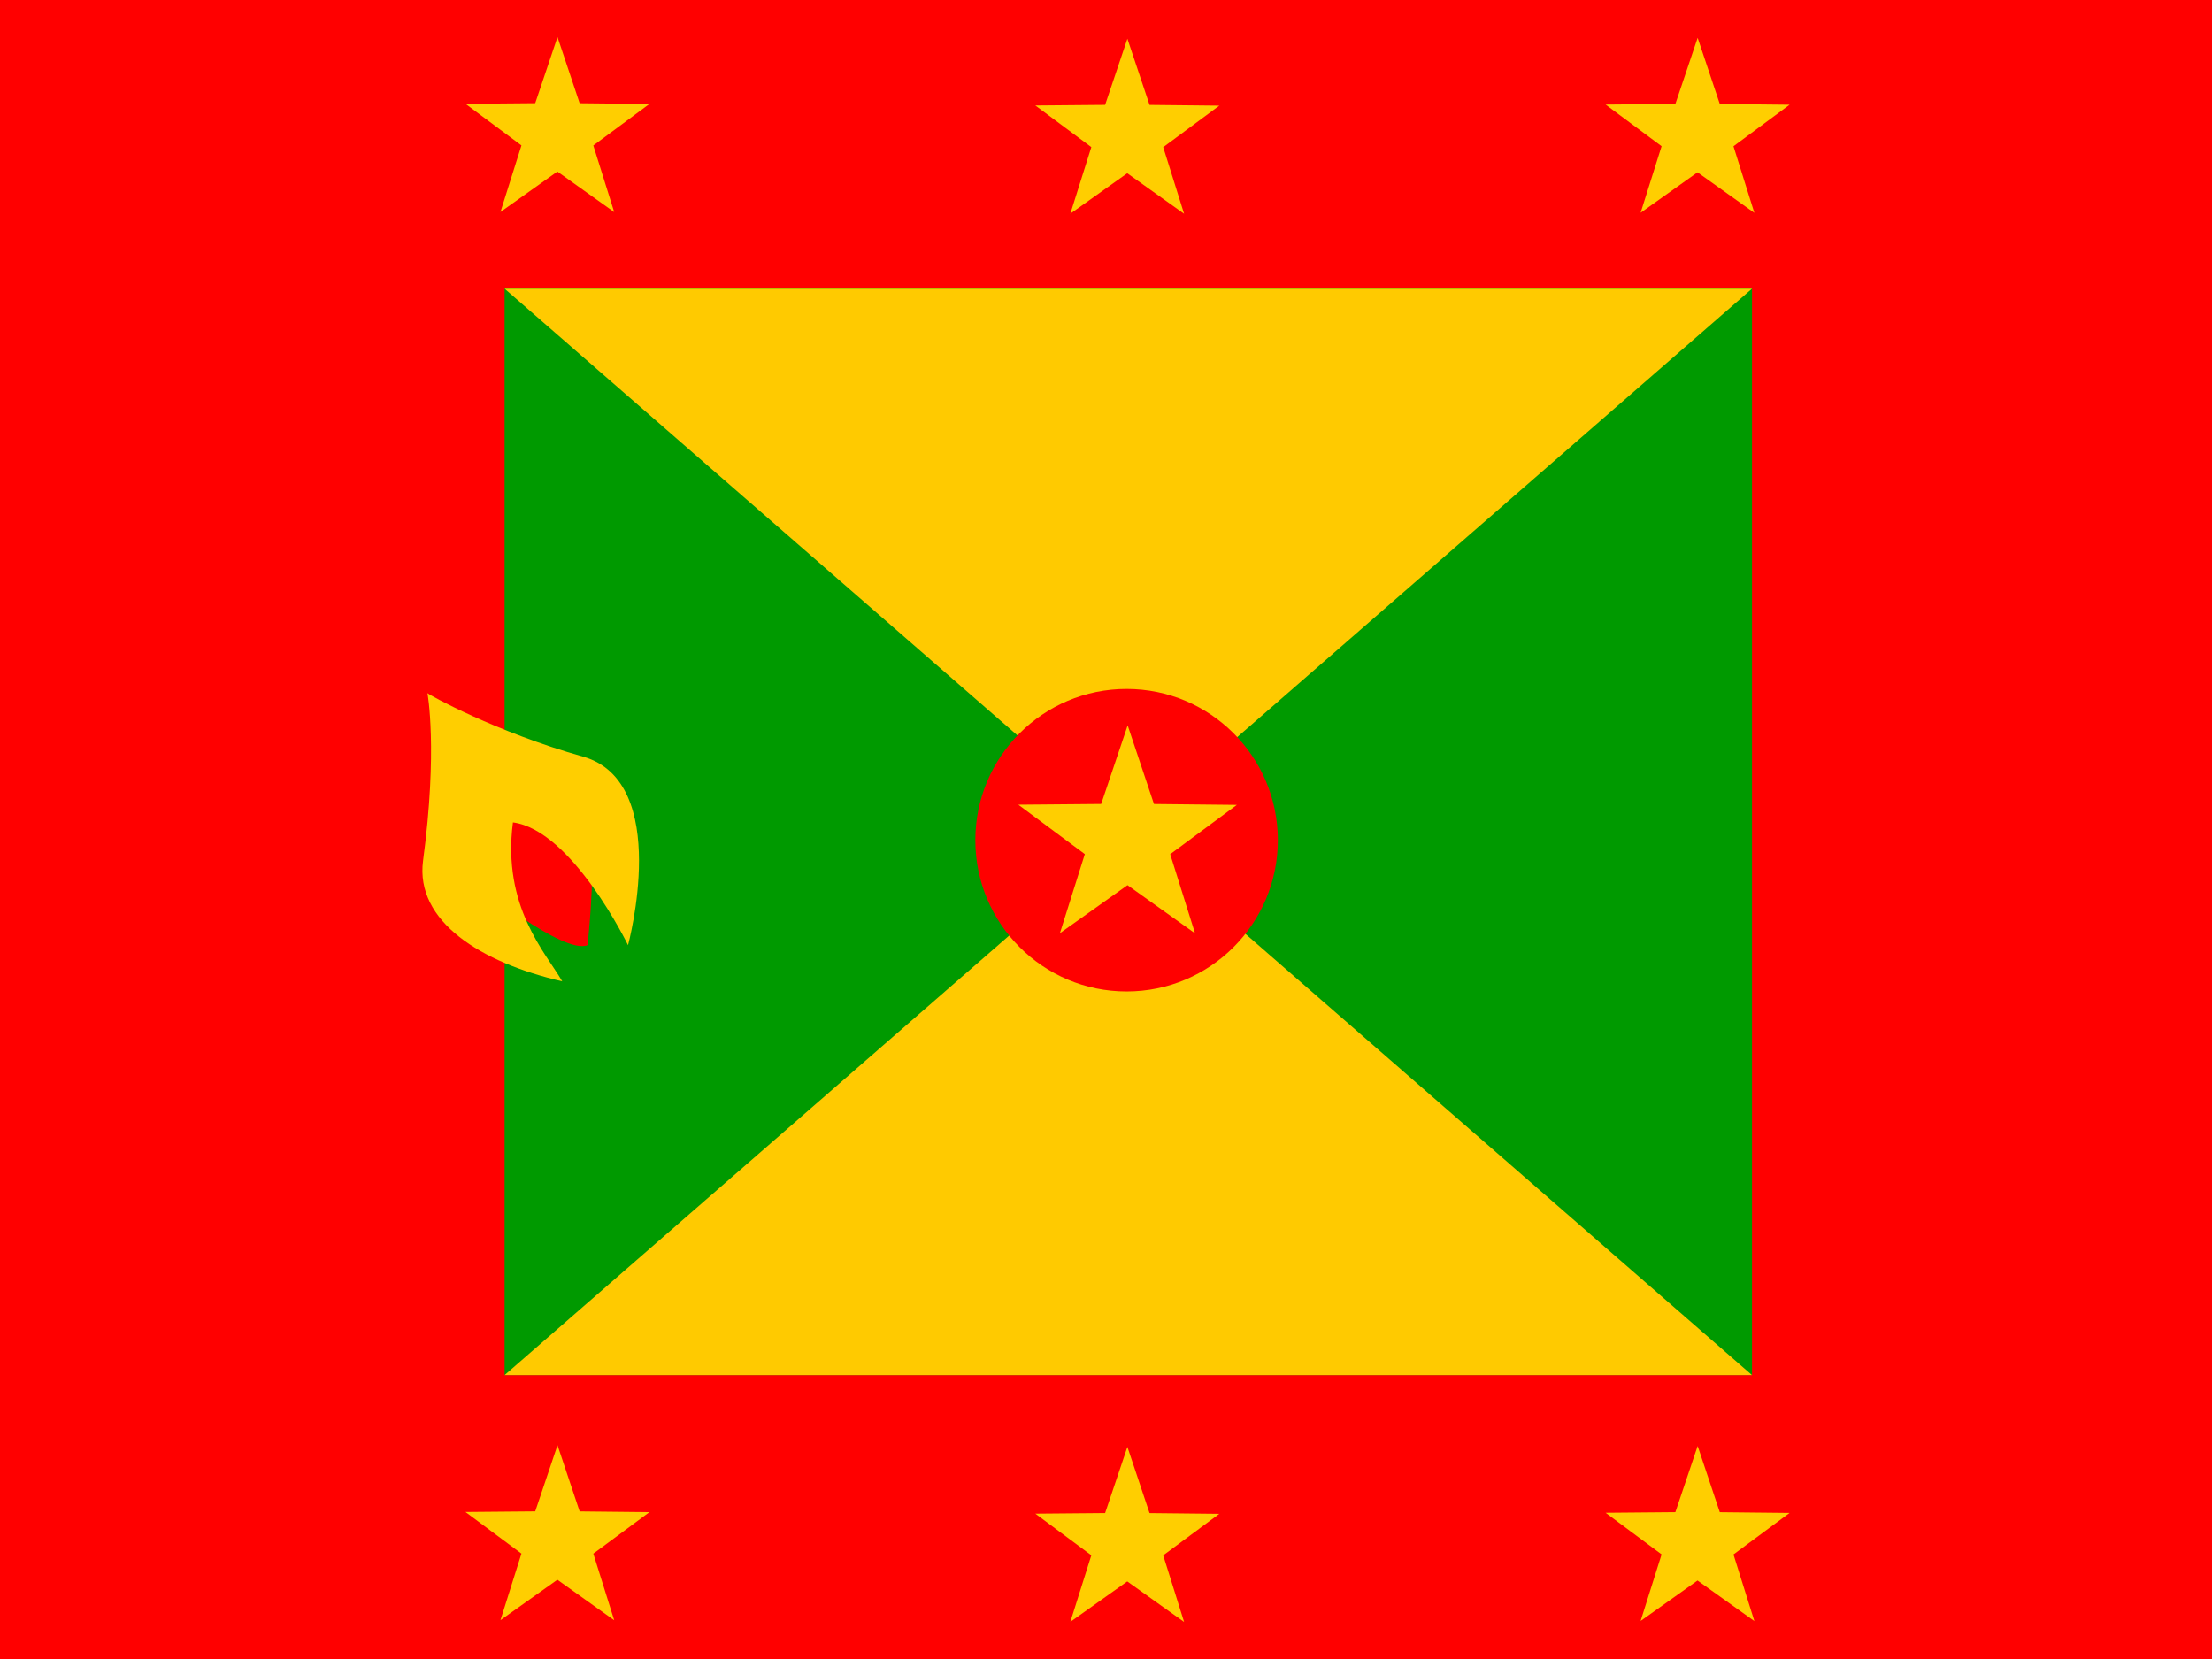
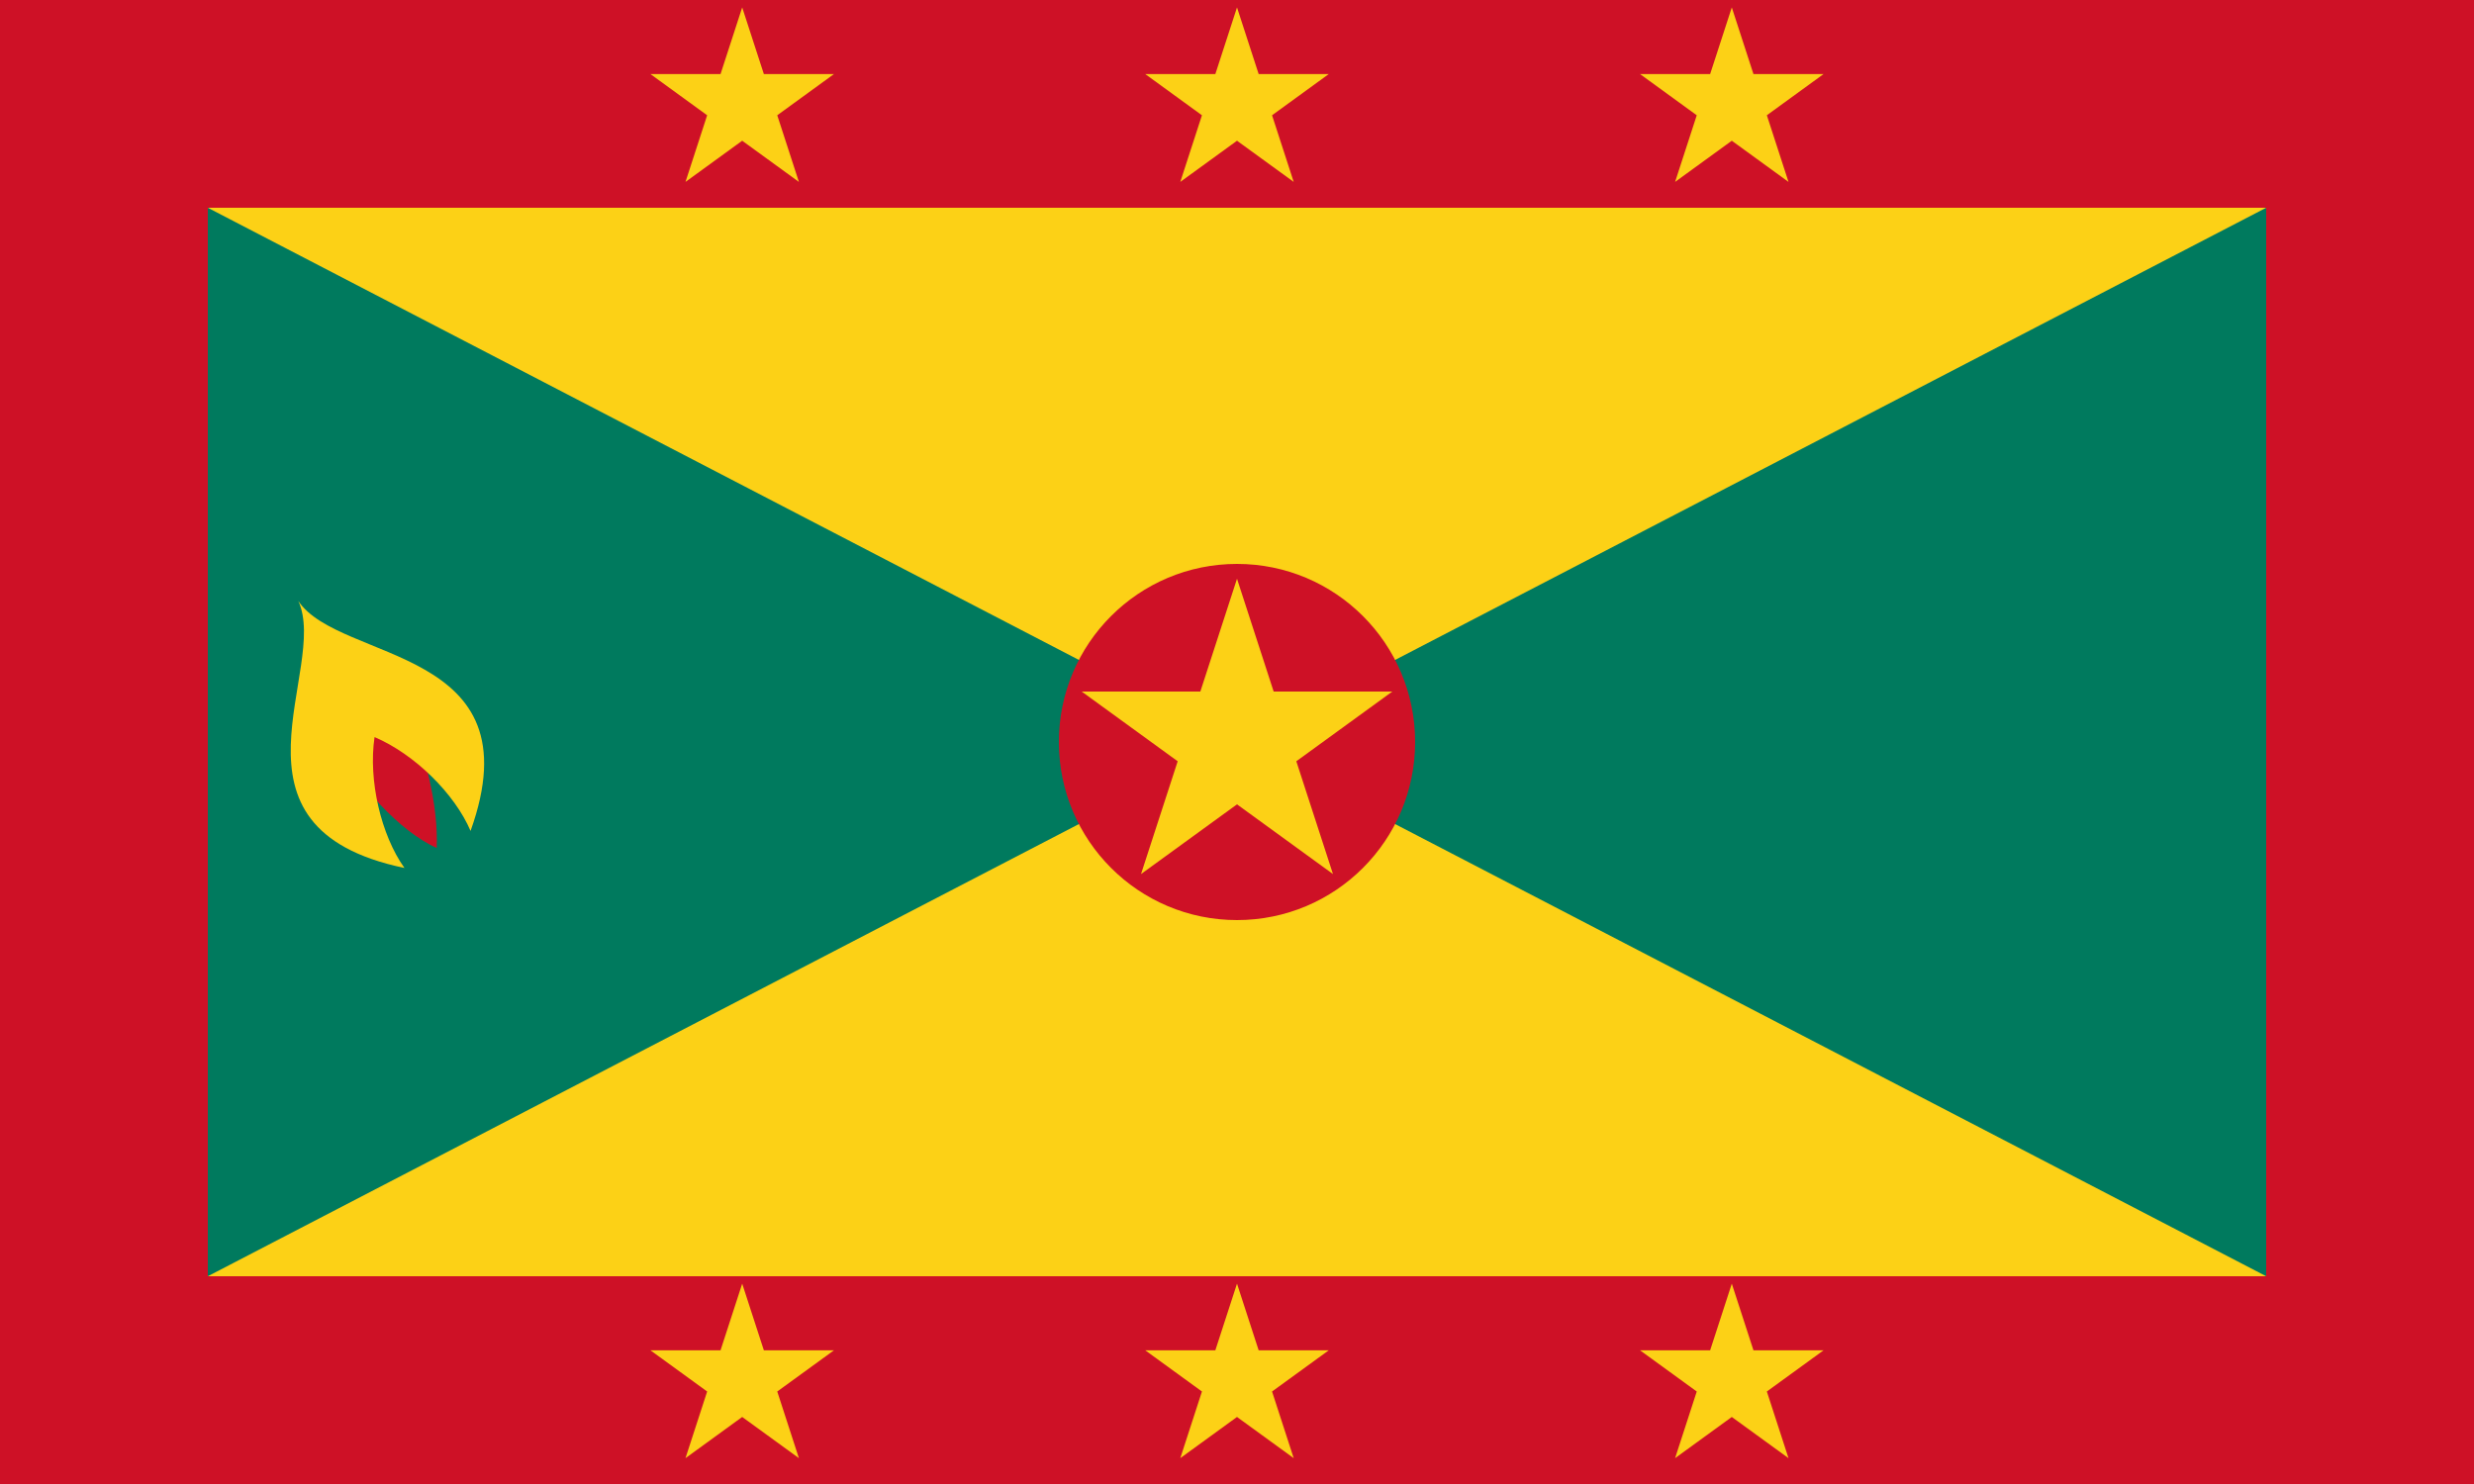
- <svg xmlns="http://www.w3.org/2000/svg" id="svg559" height="480" width="640" version="1.1">
-   <g id="flag" fill-rule="evenodd">
-     <rect id="rect575" height="480" width="640" y="0" x="0" stroke-width="1pt" fill="#f00" />
-     <g id="g8567" transform="translate(83.911 -.15476)">
-       <rect id="rect567" height="314.41" width="360.91" y="83.609" x="62.085" stroke-width="1pt" fill="#009a00" />
-       <path id="path571" d="m62.085 398.02h360.91l-180.46-157.19-180.46 157.19z" stroke-width="1pt" fill="#ffca00" />
-       <path id="path570" d="m62.085 83.683 180.46 157.19 180.45-157.19h-360.91z" stroke-width="1pt" fill="#ffca00" />
-       <polygon id="polygon578" fill="#ffce00" transform="matrix(.95788 0 0 .95788 -151.84 6.7037)" d="m 256.438,57.228 -17.166,-12.244 -17.188,12.213 6.34,-20.109 -16.927,-12.573 21.084,-0.185 6.727,-19.983 6.691,19.995 21.084,0.222 -16.949,12.543 z" stroke-width="1pt" points="256.44 57.228 239.27 44.985 222.08 57.198 228.42 37.089 211.5 24.516 232.58 24.331 239.31 4.348 246 24.343 267.08 24.565 250.13 37.108" />
-       <polygon id="polygon579" fill="#ffce00" transform="matrix(.95788 0 0 .95788 13.047 7.193)" d="m 256.438,57.228 -17.166,-12.244 -17.188,12.213 6.34,-20.109 -16.927,-12.573 21.084,-0.185 6.727,-19.983 6.691,19.995 21.084,0.222 -16.949,12.543 z" stroke-width="1pt" points="256.44 57.228 239.27 44.985 222.08 57.198 228.42 37.089 211.5 24.516 232.58 24.331 239.31 4.348 246 24.343 267.08 24.565 250.13 37.108" />
-       <polygon id="polygon581" fill="#ffce00" transform="matrix(.95788 0 0 .95788 178.04 6.9277)" d="m 256.438,57.228 -17.166,-12.244 -17.188,12.213 6.34,-20.109 -16.927,-12.573 21.084,-0.185 6.727,-19.983 6.691,19.995 21.084,0.222 -16.949,12.543 z" stroke-width="1pt" points="256.44 57.228 239.27 44.985 222.08 57.198 228.42 37.089 211.5 24.516 232.58 24.331 239.31 4.348 246 24.343 267.08 24.565 250.13 37.108" />
-       <polygon id="polygon583" fill="#ffce00" transform="matrix(.95788 0 0 .95788 -151.84 414.13)" d="m 256.438,57.228 -17.166,-12.244 -17.188,12.213 6.34,-20.109 -16.927,-12.573 21.084,-0.185 6.727,-19.983 6.691,19.995 21.084,0.222 -16.949,12.543 z" stroke-width="1pt" points="256.44 57.228 239.27 44.985 222.08 57.198 228.42 37.089 211.5 24.516 232.58 24.331 239.31 4.348 246 24.343 267.08 24.565 250.13 37.108" />
-       <polygon id="polygon584" fill="#ffce00" transform="matrix(.95788 0 0 .95788 13.047 414.62)" d="m 256.438,57.228 -17.166,-12.244 -17.188,12.213 6.34,-20.109 -16.927,-12.573 21.084,-0.185 6.727,-19.983 6.691,19.995 21.084,0.222 -16.949,12.543 z" stroke-width="1pt" points="256.44 57.228 239.27 44.985 222.08 57.198 228.42 37.089 211.5 24.516 232.58 24.331 239.31 4.348 246 24.343 267.08 24.565 250.13 37.108" />
-       <polygon id="polygon585" fill="#ffce00" transform="matrix(.95788 0 0 .95788 178.04 414.36)" d="m 256.438,57.228 -17.166,-12.244 -17.188,12.213 6.34,-20.109 -16.927,-12.573 21.084,-0.185 6.727,-19.983 6.691,19.995 21.084,0.222 -16.949,12.543 z" stroke-width="1pt" points="256.44 57.228 239.27 44.985 222.08 57.198 228.42 37.089 211.5 24.516 232.58 24.331 239.31 4.348 246 24.343 267.08 24.565 250.13 37.108" />
-       <path id="path577" d="m455.81 246.95c0 25.234-20.456 45.689-45.689 45.689-25.234 0-45.689-20.456-45.689-45.689 0-25.234 20.456-45.689 45.689-45.689 25.234 0 45.689 20.456 45.689 45.689z" transform="matrix(.95788 0 0 .95788 -150.8 6.7037)" fill="#f00" />
-       <polygon id="polygon586" fill="#ffce00" transform="matrix(1.1378 0 0 1.1378 -29.933 205.08)" d="m 256.438,57.228 -17.166,-12.244 -17.188,12.213 6.34,-20.109 -16.927,-12.573 21.084,-0.185 6.727,-19.983 6.691,19.995 21.084,0.222 -16.949,12.543 z" stroke-width="1pt" points="256.44 57.228 239.27 44.985 222.08 57.198 228.42 37.089 211.5 24.516 232.58 24.331 239.31 4.348 246 24.343 267.08 24.565 250.13 37.108" />
-       <g id="g3182" transform="matrix(.93812 0 0 .93812 88.677 -6.8325)">
-         <path id="path588" d="m-2.789 298.95s2.367-19.607 1.015-32.791c-1.353-13.184-35.158-16.903-35.158-16.903l-0.338 30.763s27.045 21.974 34.481 18.931z" fill="#f00" />
-         <path id="path587" d="m-52.145 221.2s3.258 17.276-1.352 51.723c-2.463 18.703 17.917 31.439 42.933 37.186-5.071-8.789-18.592-22.988-15.212-49.018 18.255 2.366 35.495 37.862 35.495 37.862s13.658-50.331-13.86-58.145c-26.744-7.514-48.004-19.269-48.004-19.607z" fill="#ffce00" />
-       </g>
-     </g>
-   </g>
+ <svg xmlns="http://www.w3.org/2000/svg" xmlns:xlink="http://www.w3.org/1999/xlink" width="1000" height="600" viewBox="0 0 500 300">
+   <path fill="#ce1126" d="M0 0h500v300H0z" />
+   <path fill="#007a5e" d="M42 42h416v216H42z" />
+   <path d="M42 42h416L42 258h416z" fill="#fcd116" />
+   <circle r="36" cy="150" cx="250" fill="#ce1126" />
+   <path d="M67.944 150.113c4.262 8.515 12.757 17.893 20.313 21.321.367-8.513-2.341-19.515-6.224-28.33z" fill="#ce1126" />
+   <path d="M60.284 121.487c6.35 13.695-17.533 45.856 21.453 53.976-4.736-6.643-7.33-17.752-6.04-26.456 8.095 3.448 16.212 11.464 19.402 18.972 13.444-37.484-26.456-33.922-34.815-46.492z" fill="#fcd116" />
+   <use xlink:href="#a" fill="#fcd116" />
+   <use xlink:href="#a" x="100" fill="#fcd116" />
+   <use xlink:href="#a" x="200" fill="#fcd116" />
+   <use xlink:href="#a" x="200" y="-258" fill="#fcd116" />
+   <use xlink:href="#a" x="100" y="-258" fill="#fcd116" />
+   <use xlink:href="#a" y="-258" fill="#fcd116" />
+   <path d="m250 117-19.397 59.697 50.782-36.895h-62.769l50.782 36.895z" fill="#fcd116" />
+   <defs>
+     <path id="a" d="m150 259.5-11.462 35.276 30.007-21.802h-37.091l30.007 21.802z" />
+   </defs>
</svg>
